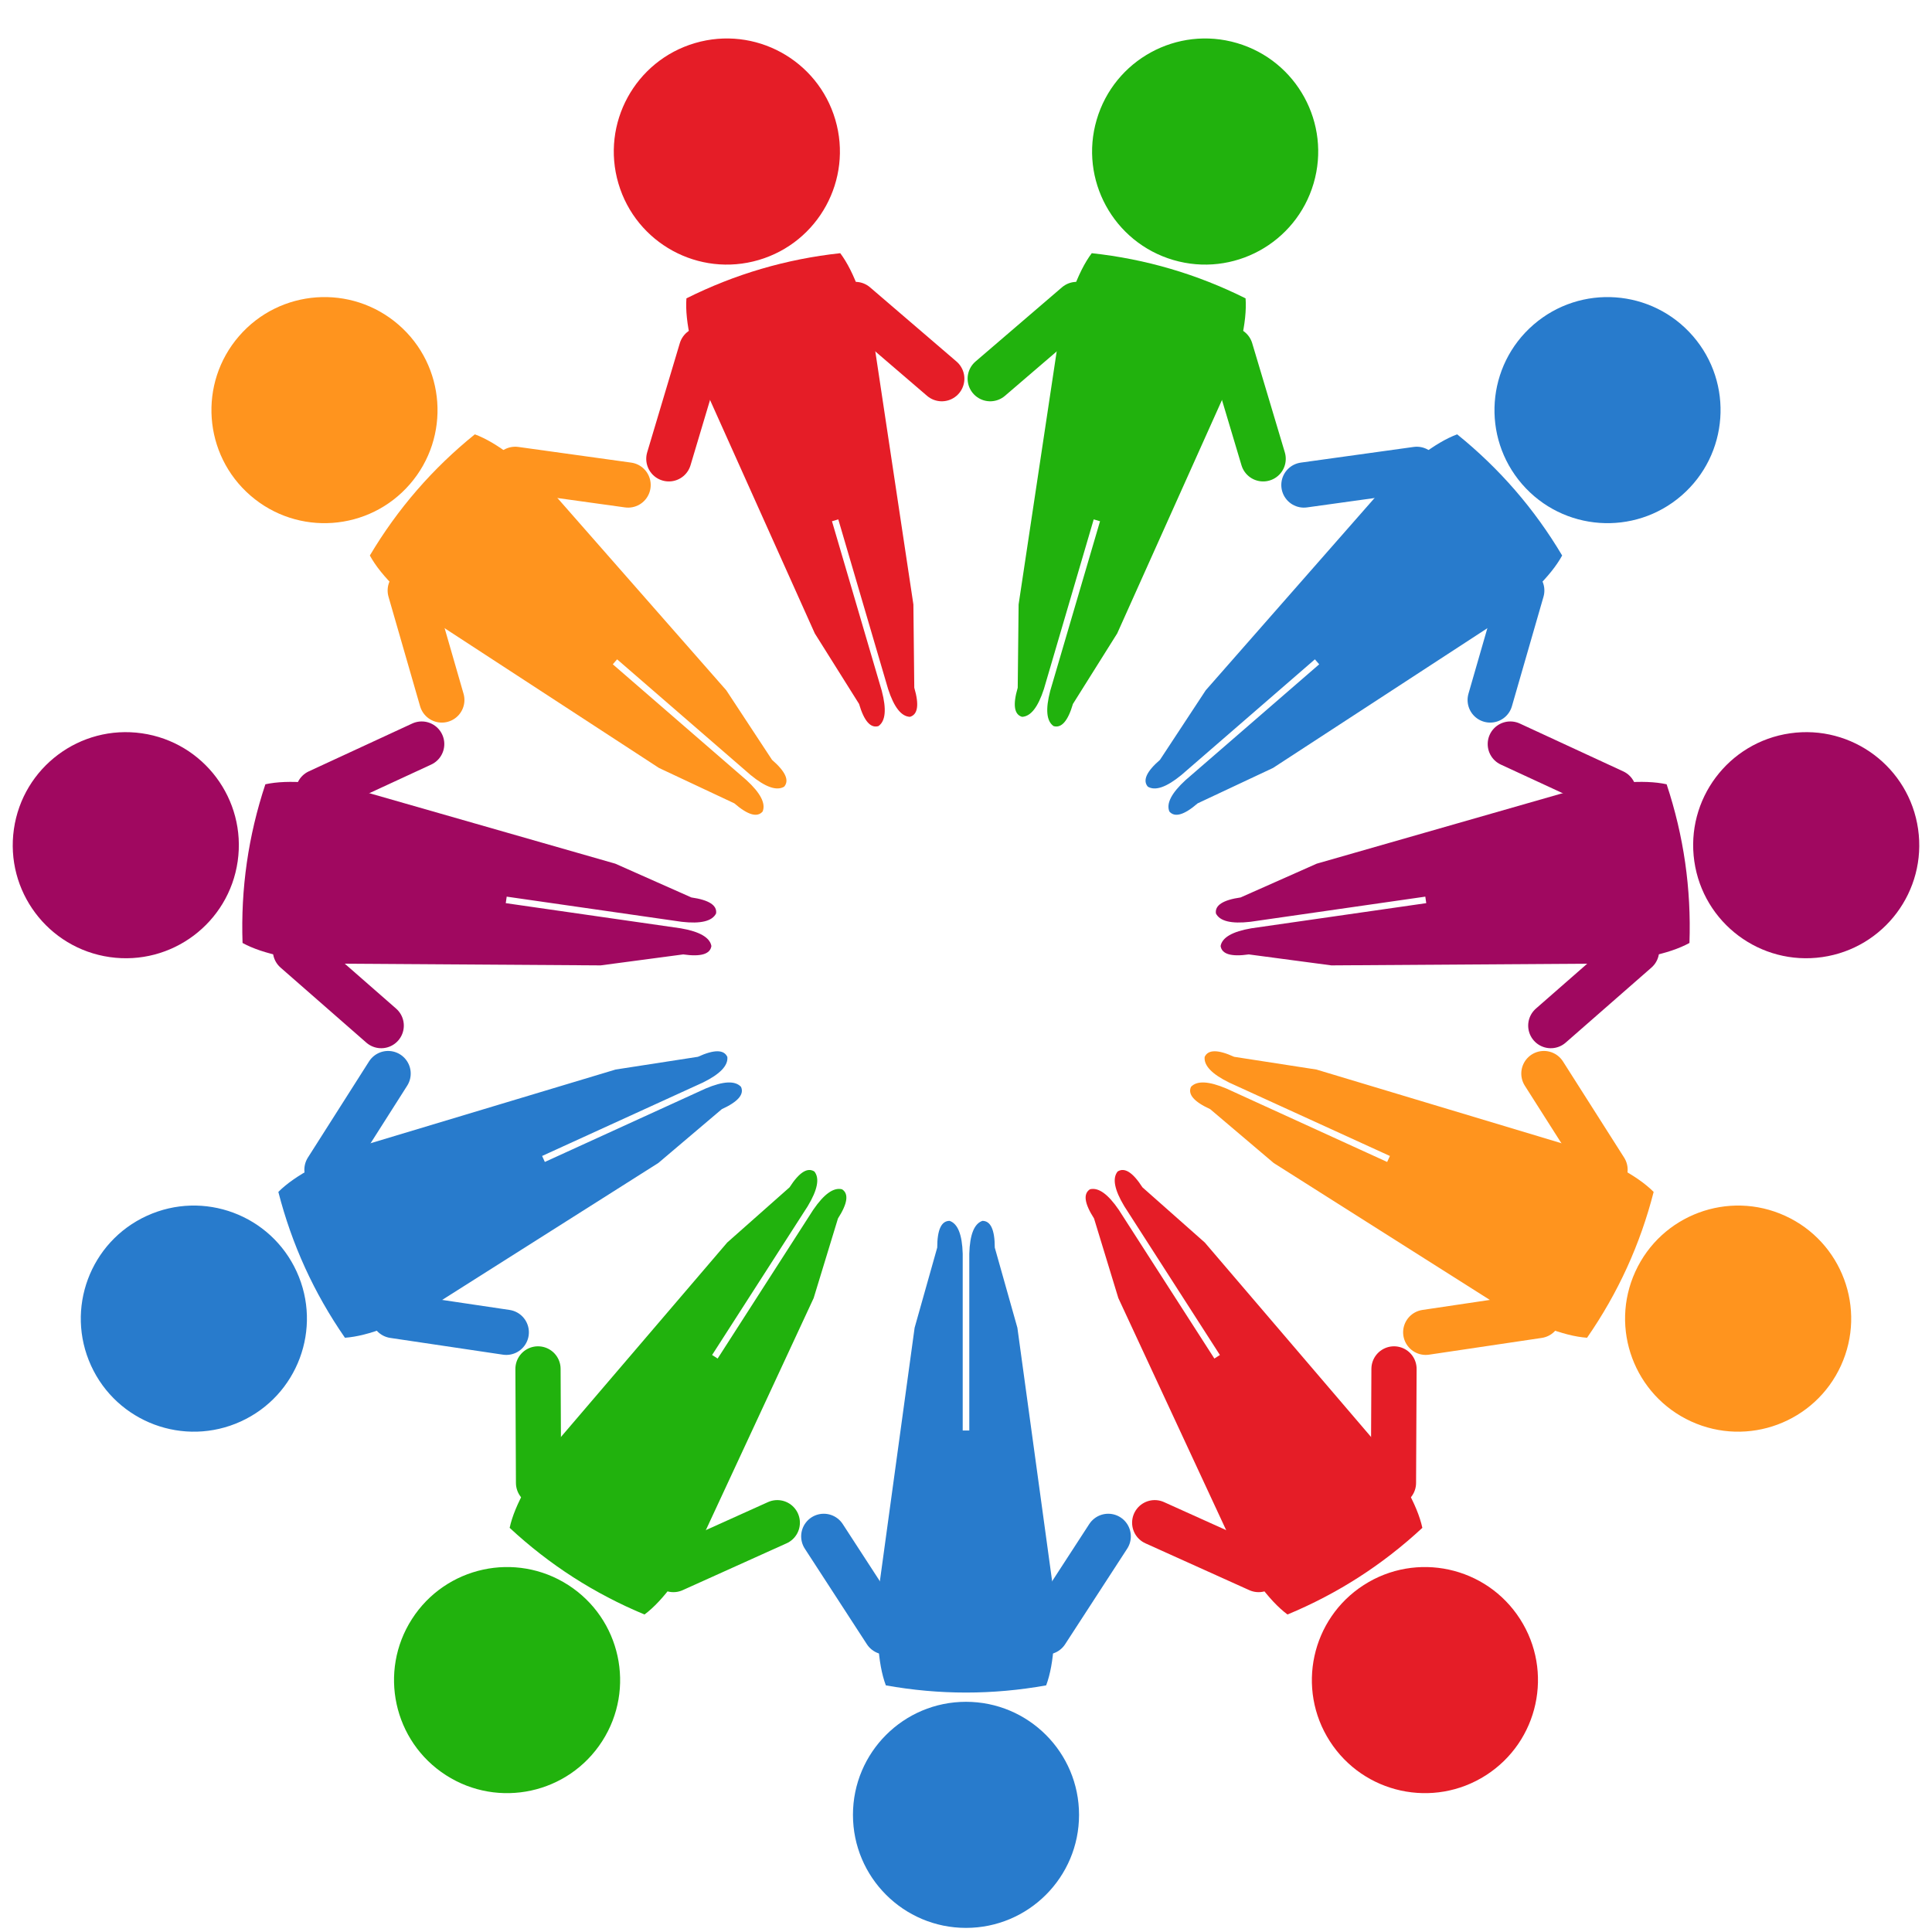
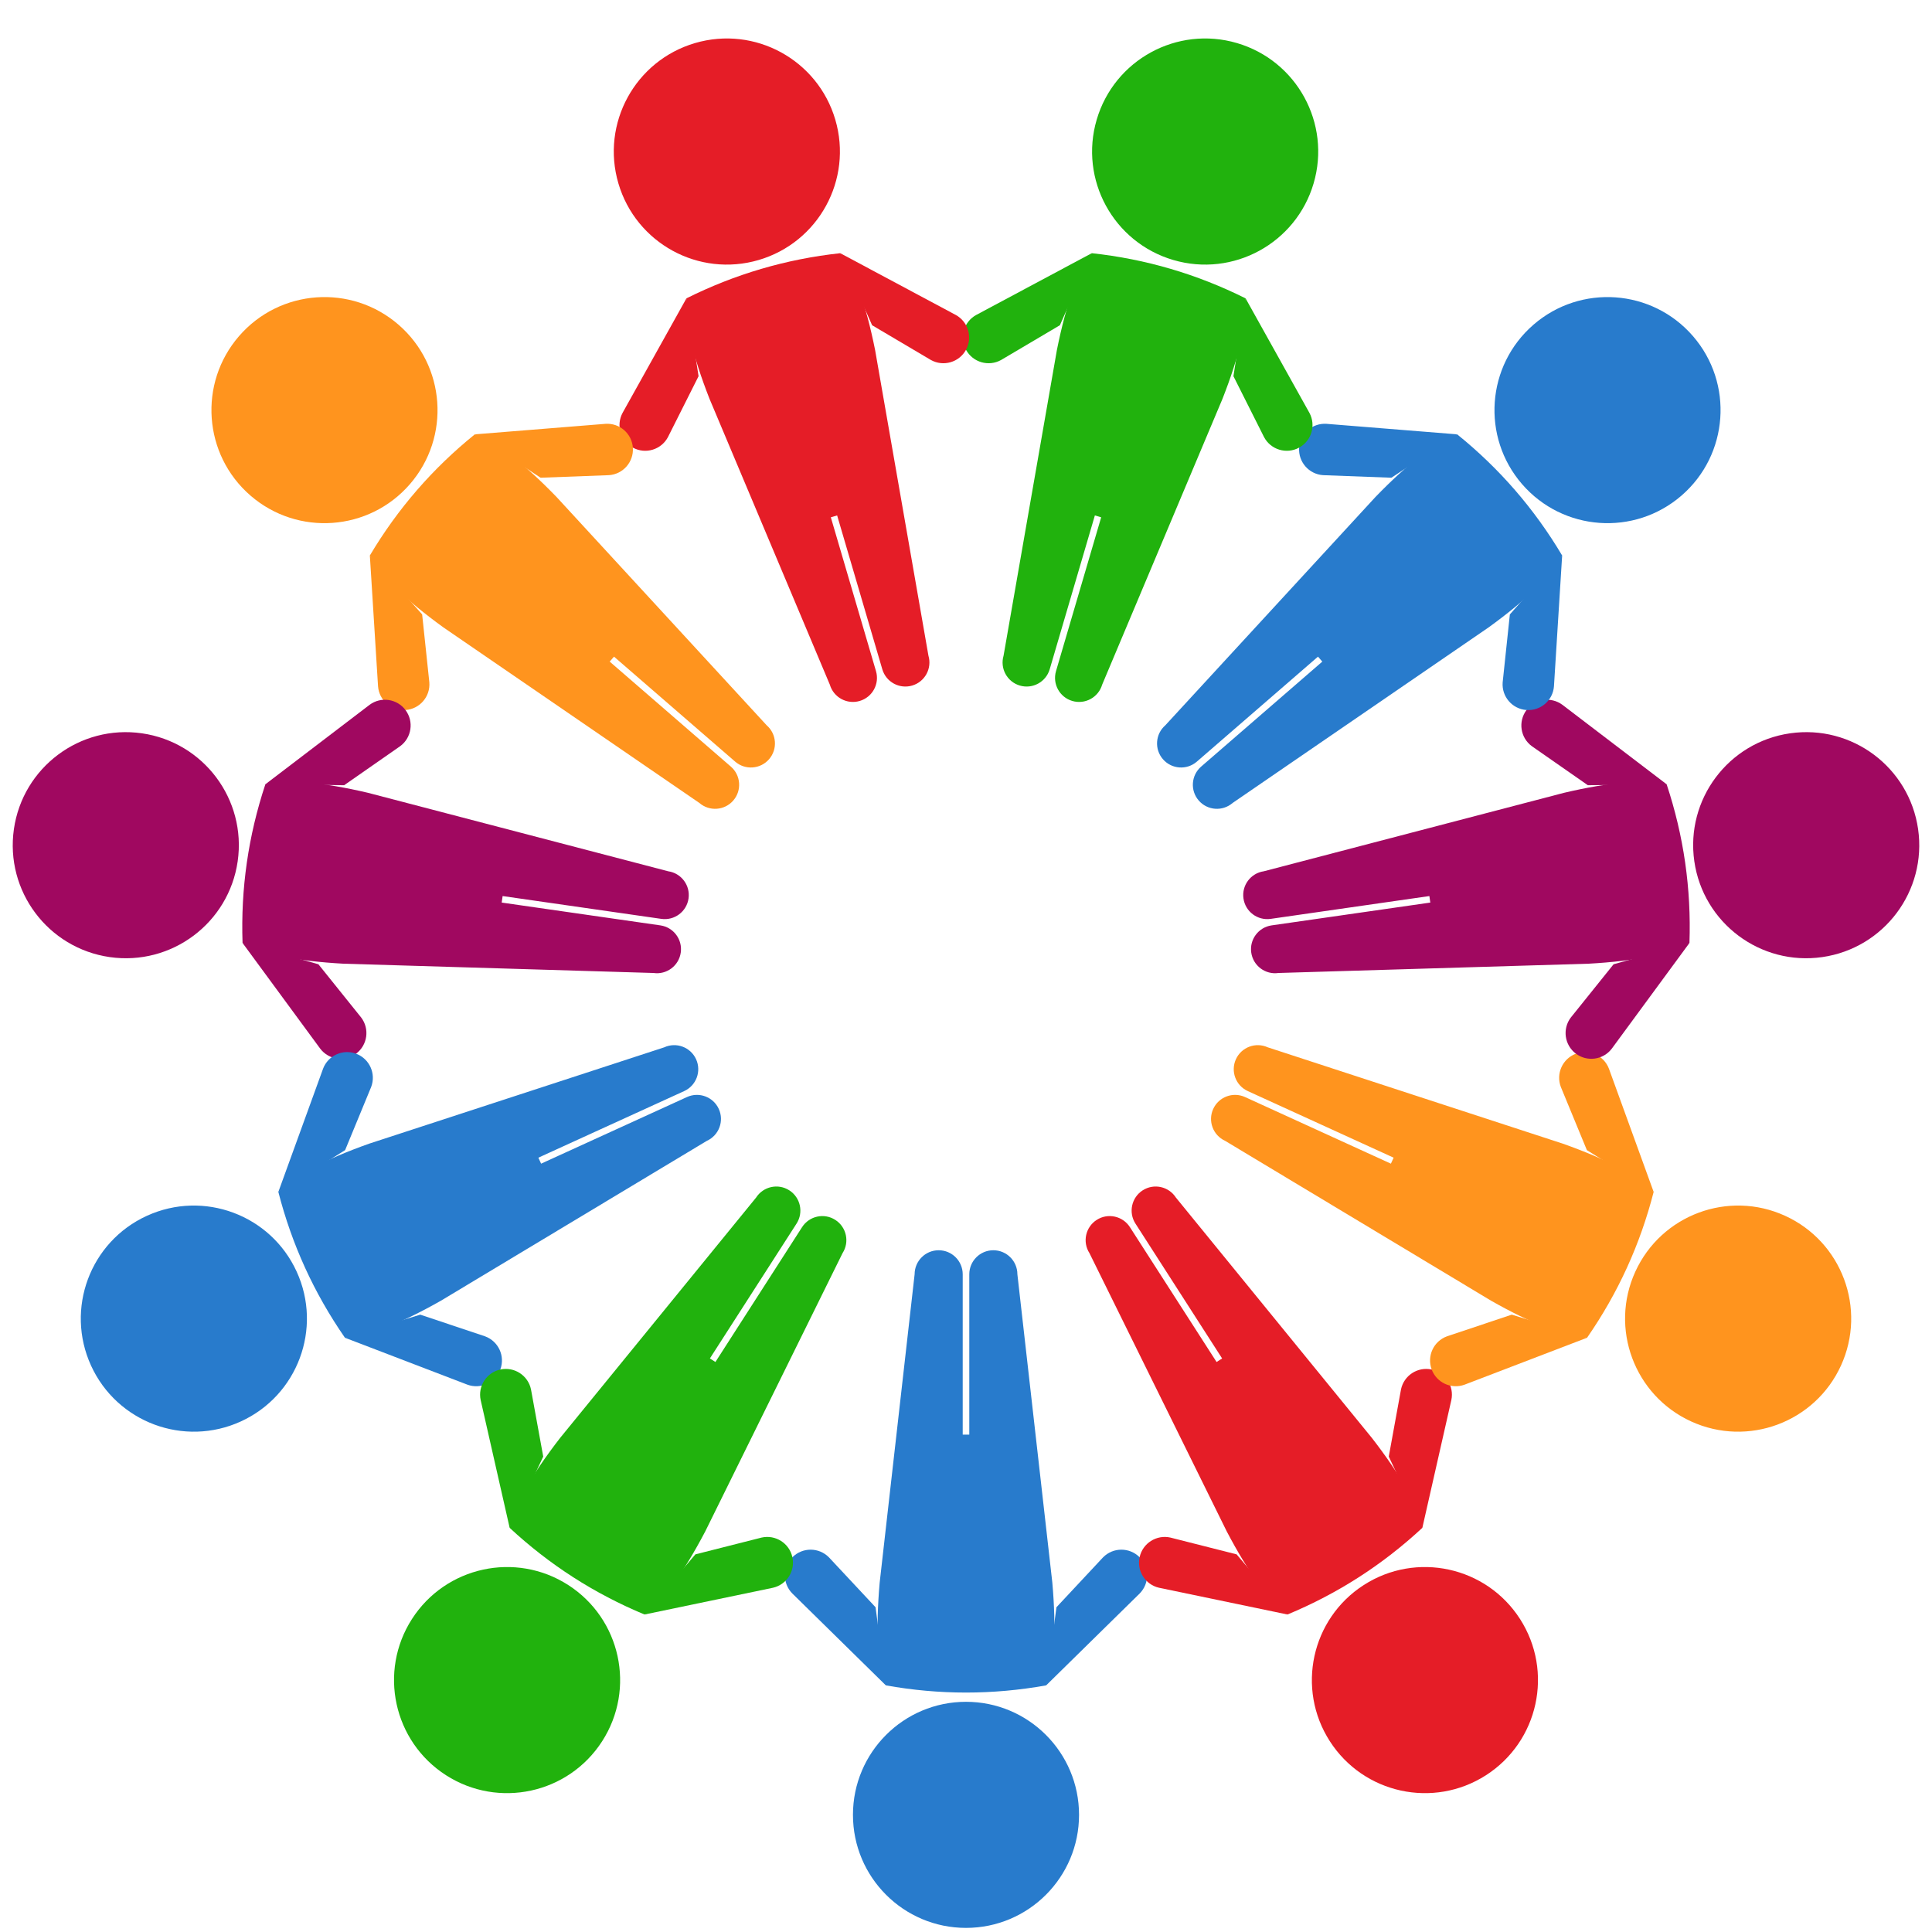
<svg xmlns="http://www.w3.org/2000/svg" viewBox="0 0 420 420">
  <defs />
  <g transform="scale(0.446809)">
    <g transform="translate(470 470)">
      <g transform="rotate(0)">
        <circle cx="0" cy="413" r="55" fill="#287BCC" />
-         <path d="M 1.6 226 L 1.6 140 Q 2 126 8 124 Q 14 124 14 137 L 25 176 L 42 300 Q 45 334 39 350 Q 0 357 -39 350 Q -45 334 -42 300 L -25 176 L -14 137 Q -14 124 -8 124 Q -2 126 -1.6 140 L -1.6 226 Z" fill="#287BCC" />
-         <path d="M 39 324 L 69.2 277.5" stroke="#287BCC" stroke-width="22" stroke-linecap="round" fill="none" />
-         <path d="M -39 324 L -69.2 277.5" stroke="#287BCC" stroke-width="22" stroke-linecap="round" fill="none" />
+         <path d="M 1.6 228 L 1.6 150 A 11.7 11.7 0 0 1 25 150 L 42 300 Q 45 334 39 350 Q 0 357 -39 350 Q -45 334 -42 300 L -25 150 A 11.7 11.7 0 0 1 -1.6 150 L -1.6 228 Z" fill="#287BCC" />
+         <path d="M 39.0 350.0 L 84.5 305.3 A 12.5 12.5 0 0 0 66.7 287.7 L 44.0 312.0 Z" fill="#287BCC" />
+         <path d="M -39.0 350.0 L -84.5 305.3 A 12.5 12.5 0 0 1 -66.7 287.7 L -44.0 312.0 Z" fill="#287BCC" />
      </g>
      <g transform="rotate(-32.7273)">
        <circle cx="0" cy="413" r="55" fill="#E51D27" />
-         <path d="M 1.6 226 L 1.6 140 Q 2 126 8 124 Q 14 124 14 137 L 25 176 L 42 300 Q 45 334 39 350 Q 0 357 -39 350 Q -45 334 -42 300 L -25 176 L -14 137 Q -14 124 -8 124 Q -2 126 -1.6 140 L -1.6 226 Z" fill="#E51D27" />
-         <path d="M 39 324 L 69.2 277.5" stroke="#E51D27" stroke-width="22" stroke-linecap="round" fill="none" />
-         <path d="M -39 324 L -69.2 277.5" stroke="#E51D27" stroke-width="22" stroke-linecap="round" fill="none" />
+         <path d="M 1.6 228 L 1.6 150 A 11.7 11.7 0 0 1 25 150 L 42 300 Q 45 334 39 350 Q 0 357 -39 350 Q -45 334 -42 300 L -25 150 A 11.7 11.7 0 0 1 -1.6 150 L -1.6 228 Z" fill="#E51D27" />
+         <path d="M 39.0 350.0 L 84.5 305.3 A 12.5 12.5 0 0 0 66.7 287.7 L 44.0 312.0 Z" fill="#E51D27" />
+         <path d="M -39.0 350.0 L -84.5 305.3 A 12.5 12.5 0 0 1 -66.7 287.7 L -44.0 312.0 Z" fill="#E51D27" />
      </g>
      <g transform="rotate(-65.4545)">
        <circle cx="0" cy="413" r="55" fill="#FF941E" />
-         <path d="M 1.6 226 L 1.6 140 Q 2 126 8 124 Q 14 124 14 137 L 25 176 L 42 300 Q 45 334 39 350 Q 0 357 -39 350 Q -45 334 -42 300 L -25 176 L -14 137 Q -14 124 -8 124 Q -2 126 -1.6 140 L -1.6 226 Z" fill="#FF941E" />
-         <path d="M 39 324 L 69.2 277.5" stroke="#FF941E" stroke-width="22" stroke-linecap="round" fill="none" />
-         <path d="M -39 324 L -69.2 277.5" stroke="#FF941E" stroke-width="22" stroke-linecap="round" fill="none" />
+         <path d="M 1.6 228 L 1.6 150 A 11.7 11.7 0 0 1 25 150 L 42 300 Q 45 334 39 350 Q 0 357 -39 350 Q -45 334 -42 300 L -25 150 A 11.7 11.7 0 0 1 -1.6 150 L -1.6 228 Z" fill="#FF941E" />
+         <path d="M 39.0 350.0 L 84.5 305.3 A 12.5 12.5 0 0 0 66.7 287.7 L 44.0 312.0 Z" fill="#FF941E" />
+         <path d="M -39.0 350.0 L -84.5 305.3 A 12.5 12.5 0 0 1 -66.7 287.7 L -44.0 312.0 Z" fill="#FF941E" />
      </g>
      <g transform="rotate(-98.1818)">
        <circle cx="0" cy="413" r="55" fill="#A00860" />
-         <path d="M 1.6 226 L 1.6 140 Q 2 126 8 124 Q 14 124 14 137 L 25 176 L 42 300 Q 45 334 39 350 Q 0 357 -39 350 Q -45 334 -42 300 L -25 176 L -14 137 Q -14 124 -8 124 Q -2 126 -1.6 140 L -1.6 226 Z" fill="#A00860" />
-         <path d="M 39 324 L 69.2 277.5" stroke="#A00860" stroke-width="22" stroke-linecap="round" fill="none" />
-         <path d="M -39 324 L -69.2 277.5" stroke="#A00860" stroke-width="22" stroke-linecap="round" fill="none" />
+         <path d="M 1.6 228 L 1.6 150 A 11.7 11.7 0 0 1 25 150 L 42 300 Q 45 334 39 350 Q 0 357 -39 350 Q -45 334 -42 300 L -25 150 A 11.7 11.7 0 0 1 -1.6 150 L -1.6 228 Z" fill="#A00860" />
+         <path d="M 39.0 350.0 L 84.5 305.3 A 12.5 12.5 0 0 0 66.7 287.7 L 44.0 312.0 Z" fill="#A00860" />
+         <path d="M -39.0 350.0 L -84.5 305.3 A 12.5 12.5 0 0 1 -66.7 287.7 L -44.0 312.0 Z" fill="#A00860" />
      </g>
      <g transform="rotate(-130.9091)">
        <circle cx="0" cy="413" r="55" fill="#287BCC" />
-         <path d="M 1.6 226 L 1.6 140 Q 2 126 8 124 Q 14 124 14 137 L 25 176 L 42 300 Q 45 334 39 350 Q 0 357 -39 350 Q -45 334 -42 300 L -25 176 L -14 137 Q -14 124 -8 124 Q -2 126 -1.6 140 L -1.6 226 Z" fill="#287BCC" />
-         <path d="M 39 324 L 69.2 277.5" stroke="#287BCC" stroke-width="22" stroke-linecap="round" fill="none" />
-         <path d="M -39 324 L -69.2 277.5" stroke="#287BCC" stroke-width="22" stroke-linecap="round" fill="none" />
+         <path d="M 1.6 228 L 1.6 150 A 11.7 11.7 0 0 1 25 150 L 42 300 Q 45 334 39 350 Q 0 357 -39 350 Q -45 334 -42 300 L -25 150 A 11.7 11.7 0 0 1 -1.6 150 L -1.6 228 Z" fill="#287BCC" />
+         <path d="M 39.0 350.0 L 84.5 305.3 A 12.5 12.5 0 0 0 66.7 287.7 L 44.0 312.0 Z" fill="#287BCC" />
+         <path d="M -39.0 350.0 L -84.5 305.3 A 12.5 12.5 0 0 1 -66.7 287.7 L -44.0 312.0 Z" fill="#287BCC" />
      </g>
      <g transform="rotate(-163.6364)">
        <circle cx="0" cy="413" r="55" fill="#21B20D" />
-         <path d="M 1.6 226 L 1.6 140 Q 2 126 8 124 Q 14 124 14 137 L 25 176 L 42 300 Q 45 334 39 350 Q 0 357 -39 350 Q -45 334 -42 300 L -25 176 L -14 137 Q -14 124 -8 124 Q -2 126 -1.6 140 L -1.6 226 Z" fill="#21B20D" />
-         <path d="M 39 324 L 69.2 277.5" stroke="#21B20D" stroke-width="22" stroke-linecap="round" fill="none" />
-         <path d="M -39 324 L -69.2 277.5" stroke="#21B20D" stroke-width="22" stroke-linecap="round" fill="none" />
+         <path d="M 1.6 228 L 1.6 150 A 11.7 11.7 0 0 1 25 150 L 42 300 Q 45 334 39 350 Q 0 357 -39 350 Q -45 334 -42 300 L -25 150 A 11.7 11.7 0 0 1 -1.6 150 L -1.6 228 Z" fill="#21B20D" />
+         <path d="M 39.0 350.0 L 84.5 305.3 A 12.5 12.5 0 0 0 66.7 287.7 L 44.0 312.0 Z" fill="#21B20D" />
+         <path d="M -39.0 350.0 L -84.5 305.3 A 12.5 12.5 0 0 1 -66.7 287.7 L -44.0 312.0 Z" fill="#21B20D" />
      </g>
      <g transform="rotate(-196.3636)">
        <circle cx="0" cy="413" r="55" fill="#E51D27" />
-         <path d="M 1.6 226 L 1.6 140 Q 2 126 8 124 Q 14 124 14 137 L 25 176 L 42 300 Q 45 334 39 350 Q 0 357 -39 350 Q -45 334 -42 300 L -25 176 L -14 137 Q -14 124 -8 124 Q -2 126 -1.6 140 L -1.6 226 Z" fill="#E51D27" />
-         <path d="M 39 324 L 69.2 277.5" stroke="#E51D27" stroke-width="22" stroke-linecap="round" fill="none" />
-         <path d="M -39 324 L -69.2 277.5" stroke="#E51D27" stroke-width="22" stroke-linecap="round" fill="none" />
+         <path d="M 1.6 228 L 1.6 150 A 11.7 11.7 0 0 1 25 150 L 42 300 Q 45 334 39 350 Q 0 357 -39 350 Q -45 334 -42 300 L -25 150 A 11.7 11.7 0 0 1 -1.6 150 L -1.6 228 Z" fill="#E51D27" />
+         <path d="M 39.0 350.0 L 84.5 305.3 A 12.5 12.5 0 0 0 66.7 287.7 L 44.0 312.0 Z" fill="#E51D27" />
+         <path d="M -39.0 350.0 L -84.5 305.3 A 12.5 12.5 0 0 1 -66.7 287.7 L -44.0 312.0 Z" fill="#E51D27" />
      </g>
      <g transform="rotate(-229.0909)">
        <circle cx="0" cy="413" r="55" fill="#FF941E" />
-         <path d="M 1.6 226 L 1.6 140 Q 2 126 8 124 Q 14 124 14 137 L 25 176 L 42 300 Q 45 334 39 350 Q 0 357 -39 350 Q -45 334 -42 300 L -25 176 L -14 137 Q -14 124 -8 124 Q -2 126 -1.6 140 L -1.6 226 Z" fill="#FF941E" />
-         <path d="M 39 324 L 69.2 277.5" stroke="#FF941E" stroke-width="22" stroke-linecap="round" fill="none" />
-         <path d="M -39 324 L -69.2 277.5" stroke="#FF941E" stroke-width="22" stroke-linecap="round" fill="none" />
+         <path d="M 1.6 228 L 1.6 150 A 11.7 11.7 0 0 1 25 150 L 42 300 Q 45 334 39 350 Q 0 357 -39 350 Q -45 334 -42 300 L -25 150 A 11.7 11.7 0 0 1 -1.6 150 L -1.6 228 Z" fill="#FF941E" />
+         <path d="M 39.0 350.0 L 84.5 305.3 A 12.5 12.5 0 0 0 66.7 287.7 L 44.0 312.0 Z" fill="#FF941E" />
+         <path d="M -39.0 350.0 L -84.5 305.3 A 12.5 12.5 0 0 1 -66.7 287.7 L -44.0 312.0 Z" fill="#FF941E" />
      </g>
      <g transform="rotate(-261.8182)">
        <circle cx="0" cy="413" r="55" fill="#A00860" />
-         <path d="M 1.6 226 L 1.6 140 Q 2 126 8 124 Q 14 124 14 137 L 25 176 L 42 300 Q 45 334 39 350 Q 0 357 -39 350 Q -45 334 -42 300 L -25 176 L -14 137 Q -14 124 -8 124 Q -2 126 -1.6 140 L -1.6 226 Z" fill="#A00860" />
-         <path d="M 39 324 L 69.2 277.5" stroke="#A00860" stroke-width="22" stroke-linecap="round" fill="none" />
-         <path d="M -39 324 L -69.2 277.5" stroke="#A00860" stroke-width="22" stroke-linecap="round" fill="none" />
+         <path d="M 1.6 228 L 1.6 150 A 11.7 11.7 0 0 1 25 150 L 42 300 Q 45 334 39 350 Q 0 357 -39 350 Q -45 334 -42 300 L -25 150 A 11.7 11.7 0 0 1 -1.6 150 L -1.6 228 Z" fill="#A00860" />
+         <path d="M 39.0 350.0 L 84.5 305.3 A 12.5 12.5 0 0 0 66.7 287.7 L 44.0 312.0 Z" fill="#A00860" />
+         <path d="M -39.0 350.0 L -84.5 305.3 A 12.5 12.5 0 0 1 -66.7 287.7 L -44.0 312.0 Z" fill="#A00860" />
      </g>
      <g transform="rotate(-294.5455)">
        <circle cx="0" cy="413" r="55" fill="#287BCC" />
-         <path d="M 1.6 226 L 1.6 140 Q 2 126 8 124 Q 14 124 14 137 L 25 176 L 42 300 Q 45 334 39 350 Q 0 357 -39 350 Q -45 334 -42 300 L -25 176 L -14 137 Q -14 124 -8 124 Q -2 126 -1.6 140 L -1.6 226 Z" fill="#287BCC" />
-         <path d="M 39 324 L 69.2 277.5" stroke="#287BCC" stroke-width="22" stroke-linecap="round" fill="none" />
-         <path d="M -39 324 L -69.2 277.5" stroke="#287BCC" stroke-width="22" stroke-linecap="round" fill="none" />
+         <path d="M 1.6 228 L 1.6 150 A 11.7 11.7 0 0 1 25 150 L 42 300 Q 45 334 39 350 Q 0 357 -39 350 Q -45 334 -42 300 L -25 150 A 11.7 11.7 0 0 1 -1.6 150 L -1.6 228 Z" fill="#287BCC" />
+         <path d="M 39.0 350.0 L 84.5 305.3 A 12.5 12.5 0 0 0 66.7 287.7 L 44.0 312.0 Z" fill="#287BCC" />
+         <path d="M -39.0 350.0 L -84.5 305.3 A 12.5 12.5 0 0 1 -66.7 287.7 L -44.0 312.0 Z" fill="#287BCC" />
      </g>
      <g transform="rotate(-327.2727)">
        <circle cx="0" cy="413" r="55" fill="#21B20D" />
-         <path d="M 1.6 226 L 1.6 140 Q 2 126 8 124 Q 14 124 14 137 L 25 176 L 42 300 Q 45 334 39 350 Q 0 357 -39 350 Q -45 334 -42 300 L -25 176 L -14 137 Q -14 124 -8 124 Q -2 126 -1.6 140 L -1.6 226 Z" fill="#21B20D" />
-         <path d="M 39 324 L 69.2 277.5" stroke="#21B20D" stroke-width="22" stroke-linecap="round" fill="none" />
-         <path d="M -39 324 L -69.2 277.5" stroke="#21B20D" stroke-width="22" stroke-linecap="round" fill="none" />
+         <path d="M 1.6 228 L 1.6 150 A 11.7 11.7 0 0 1 25 150 L 42 300 Q 45 334 39 350 Q 0 357 -39 350 Q -45 334 -42 300 L -25 150 A 11.7 11.7 0 0 1 -1.6 150 L -1.6 228 Z" fill="#21B20D" />
+         <path d="M 39.0 350.0 L 84.5 305.3 A 12.5 12.5 0 0 0 66.7 287.7 L 44.0 312.0 Z" fill="#21B20D" />
+         <path d="M -39.0 350.0 L -84.5 305.3 A 12.5 12.5 0 0 1 -66.7 287.7 L -44.0 312.0 Z" fill="#21B20D" />
      </g>
    </g>
  </g>
</svg>
